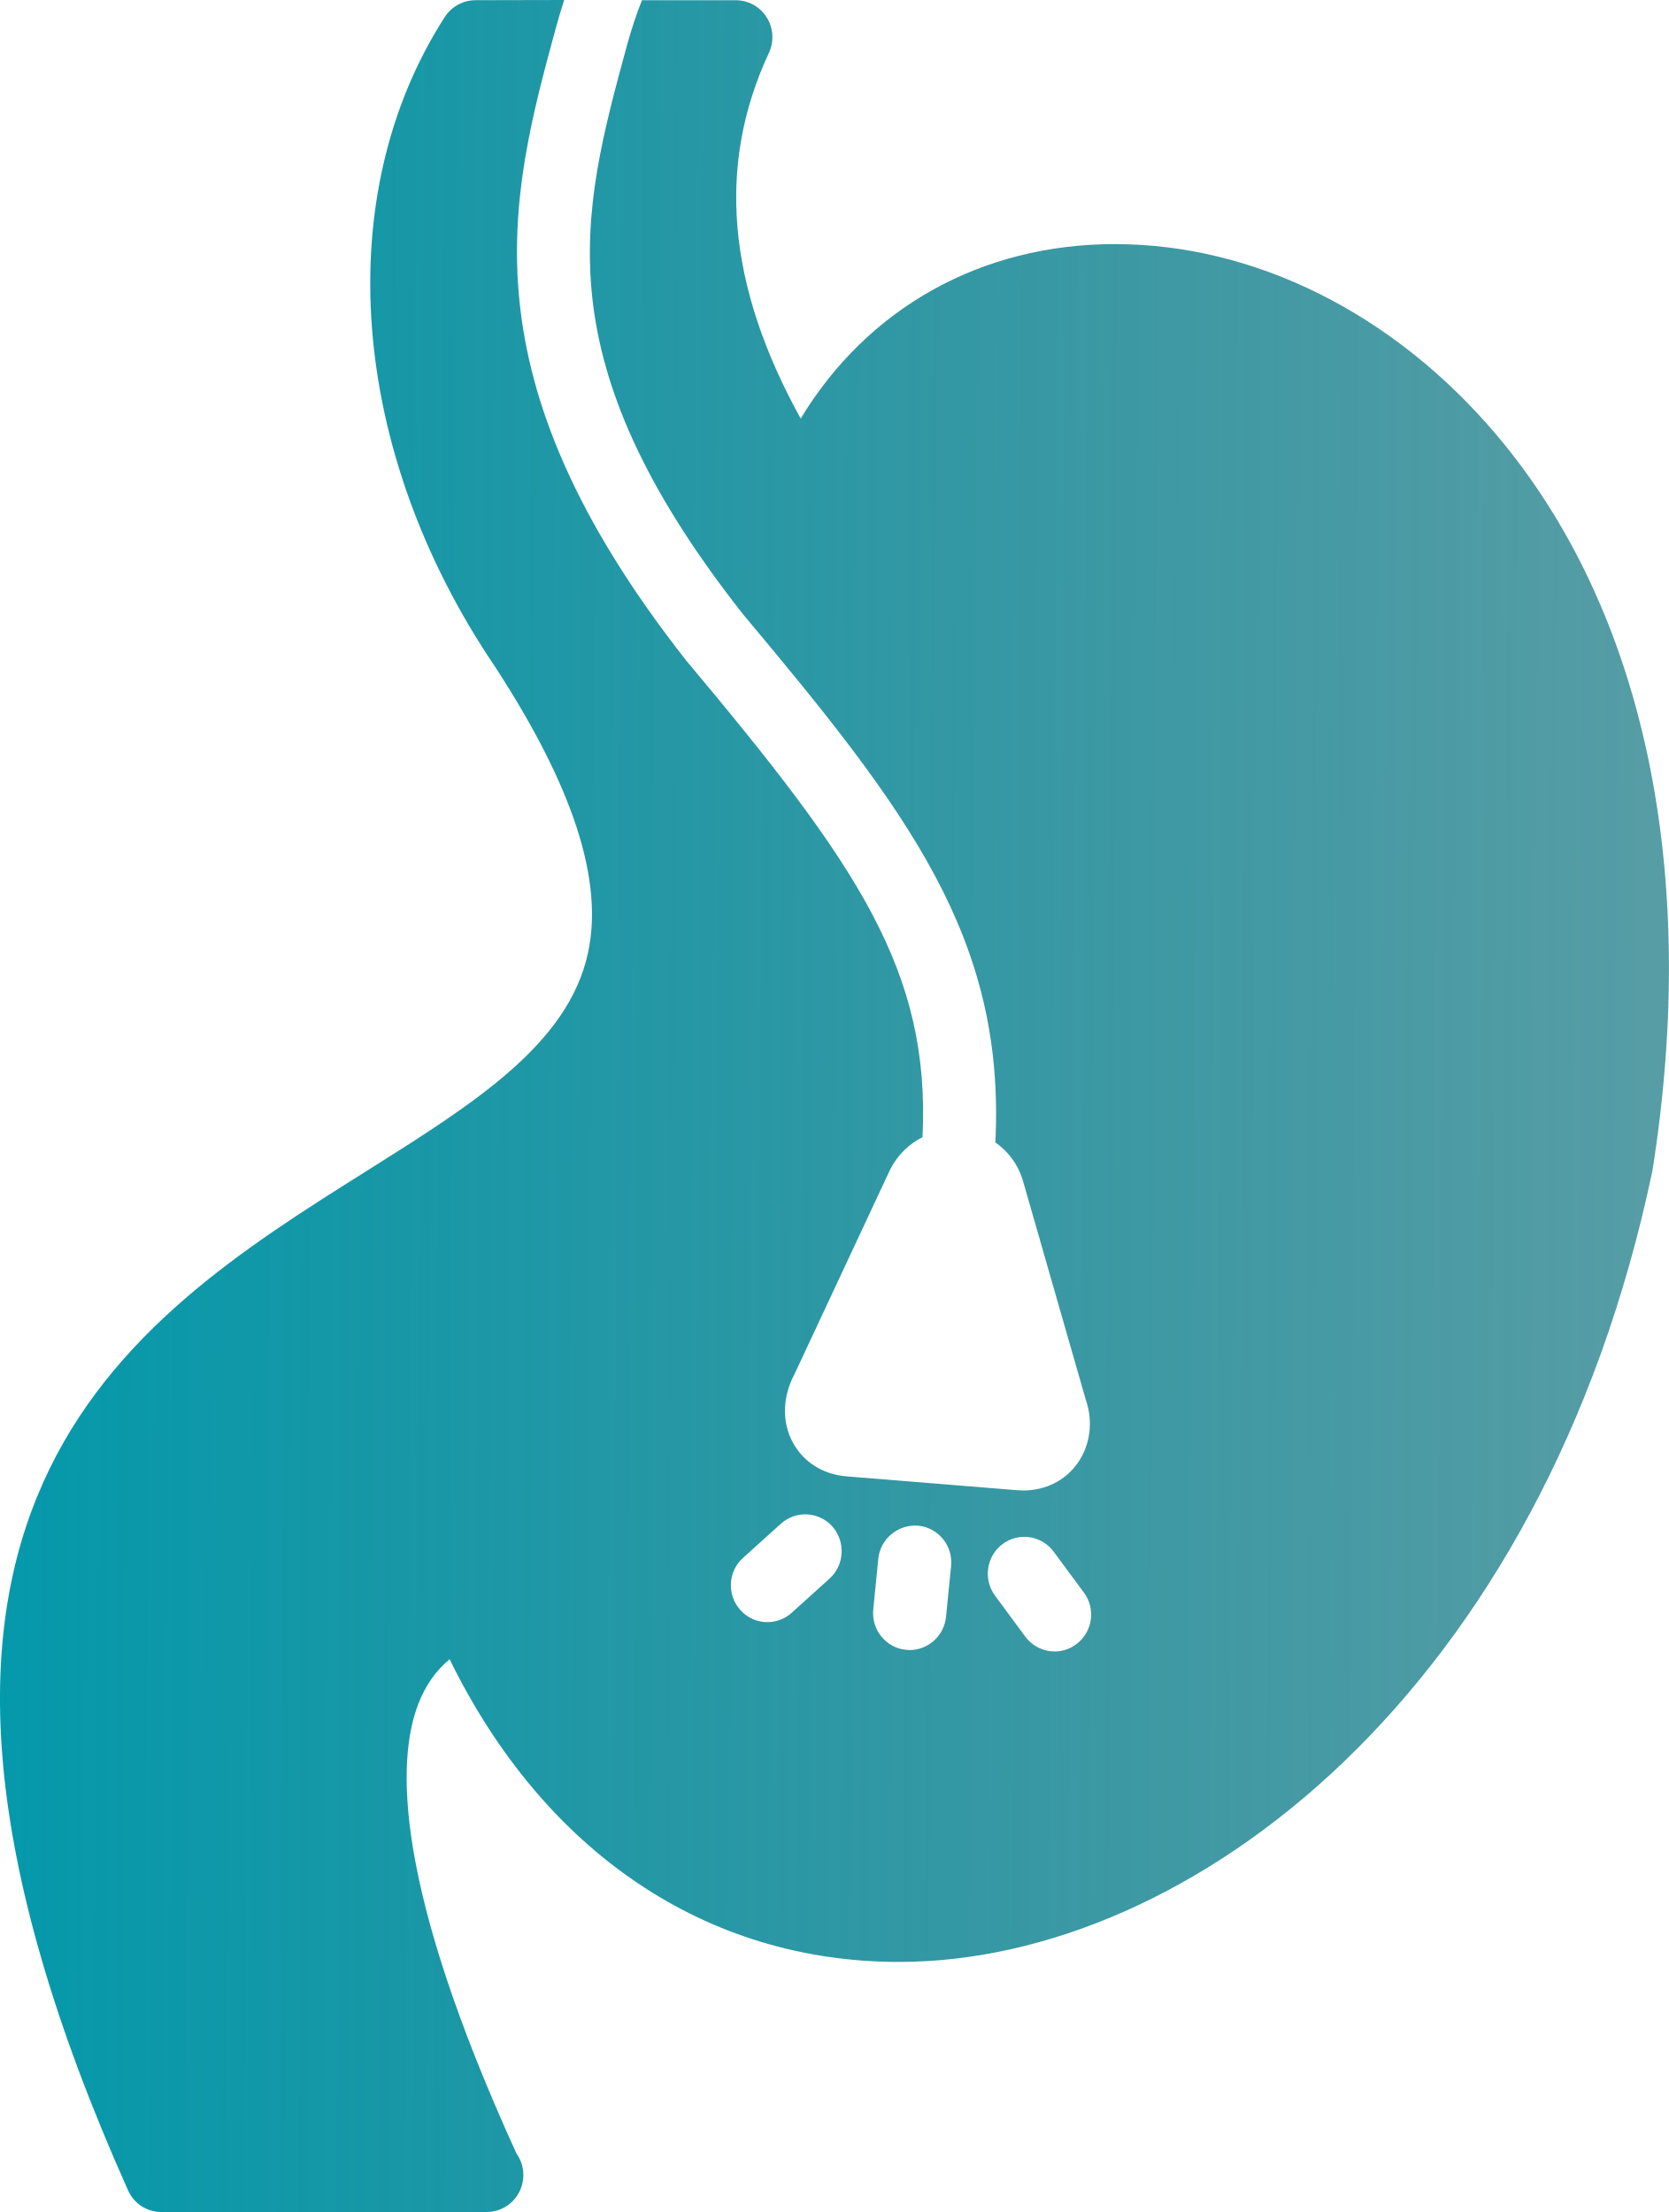
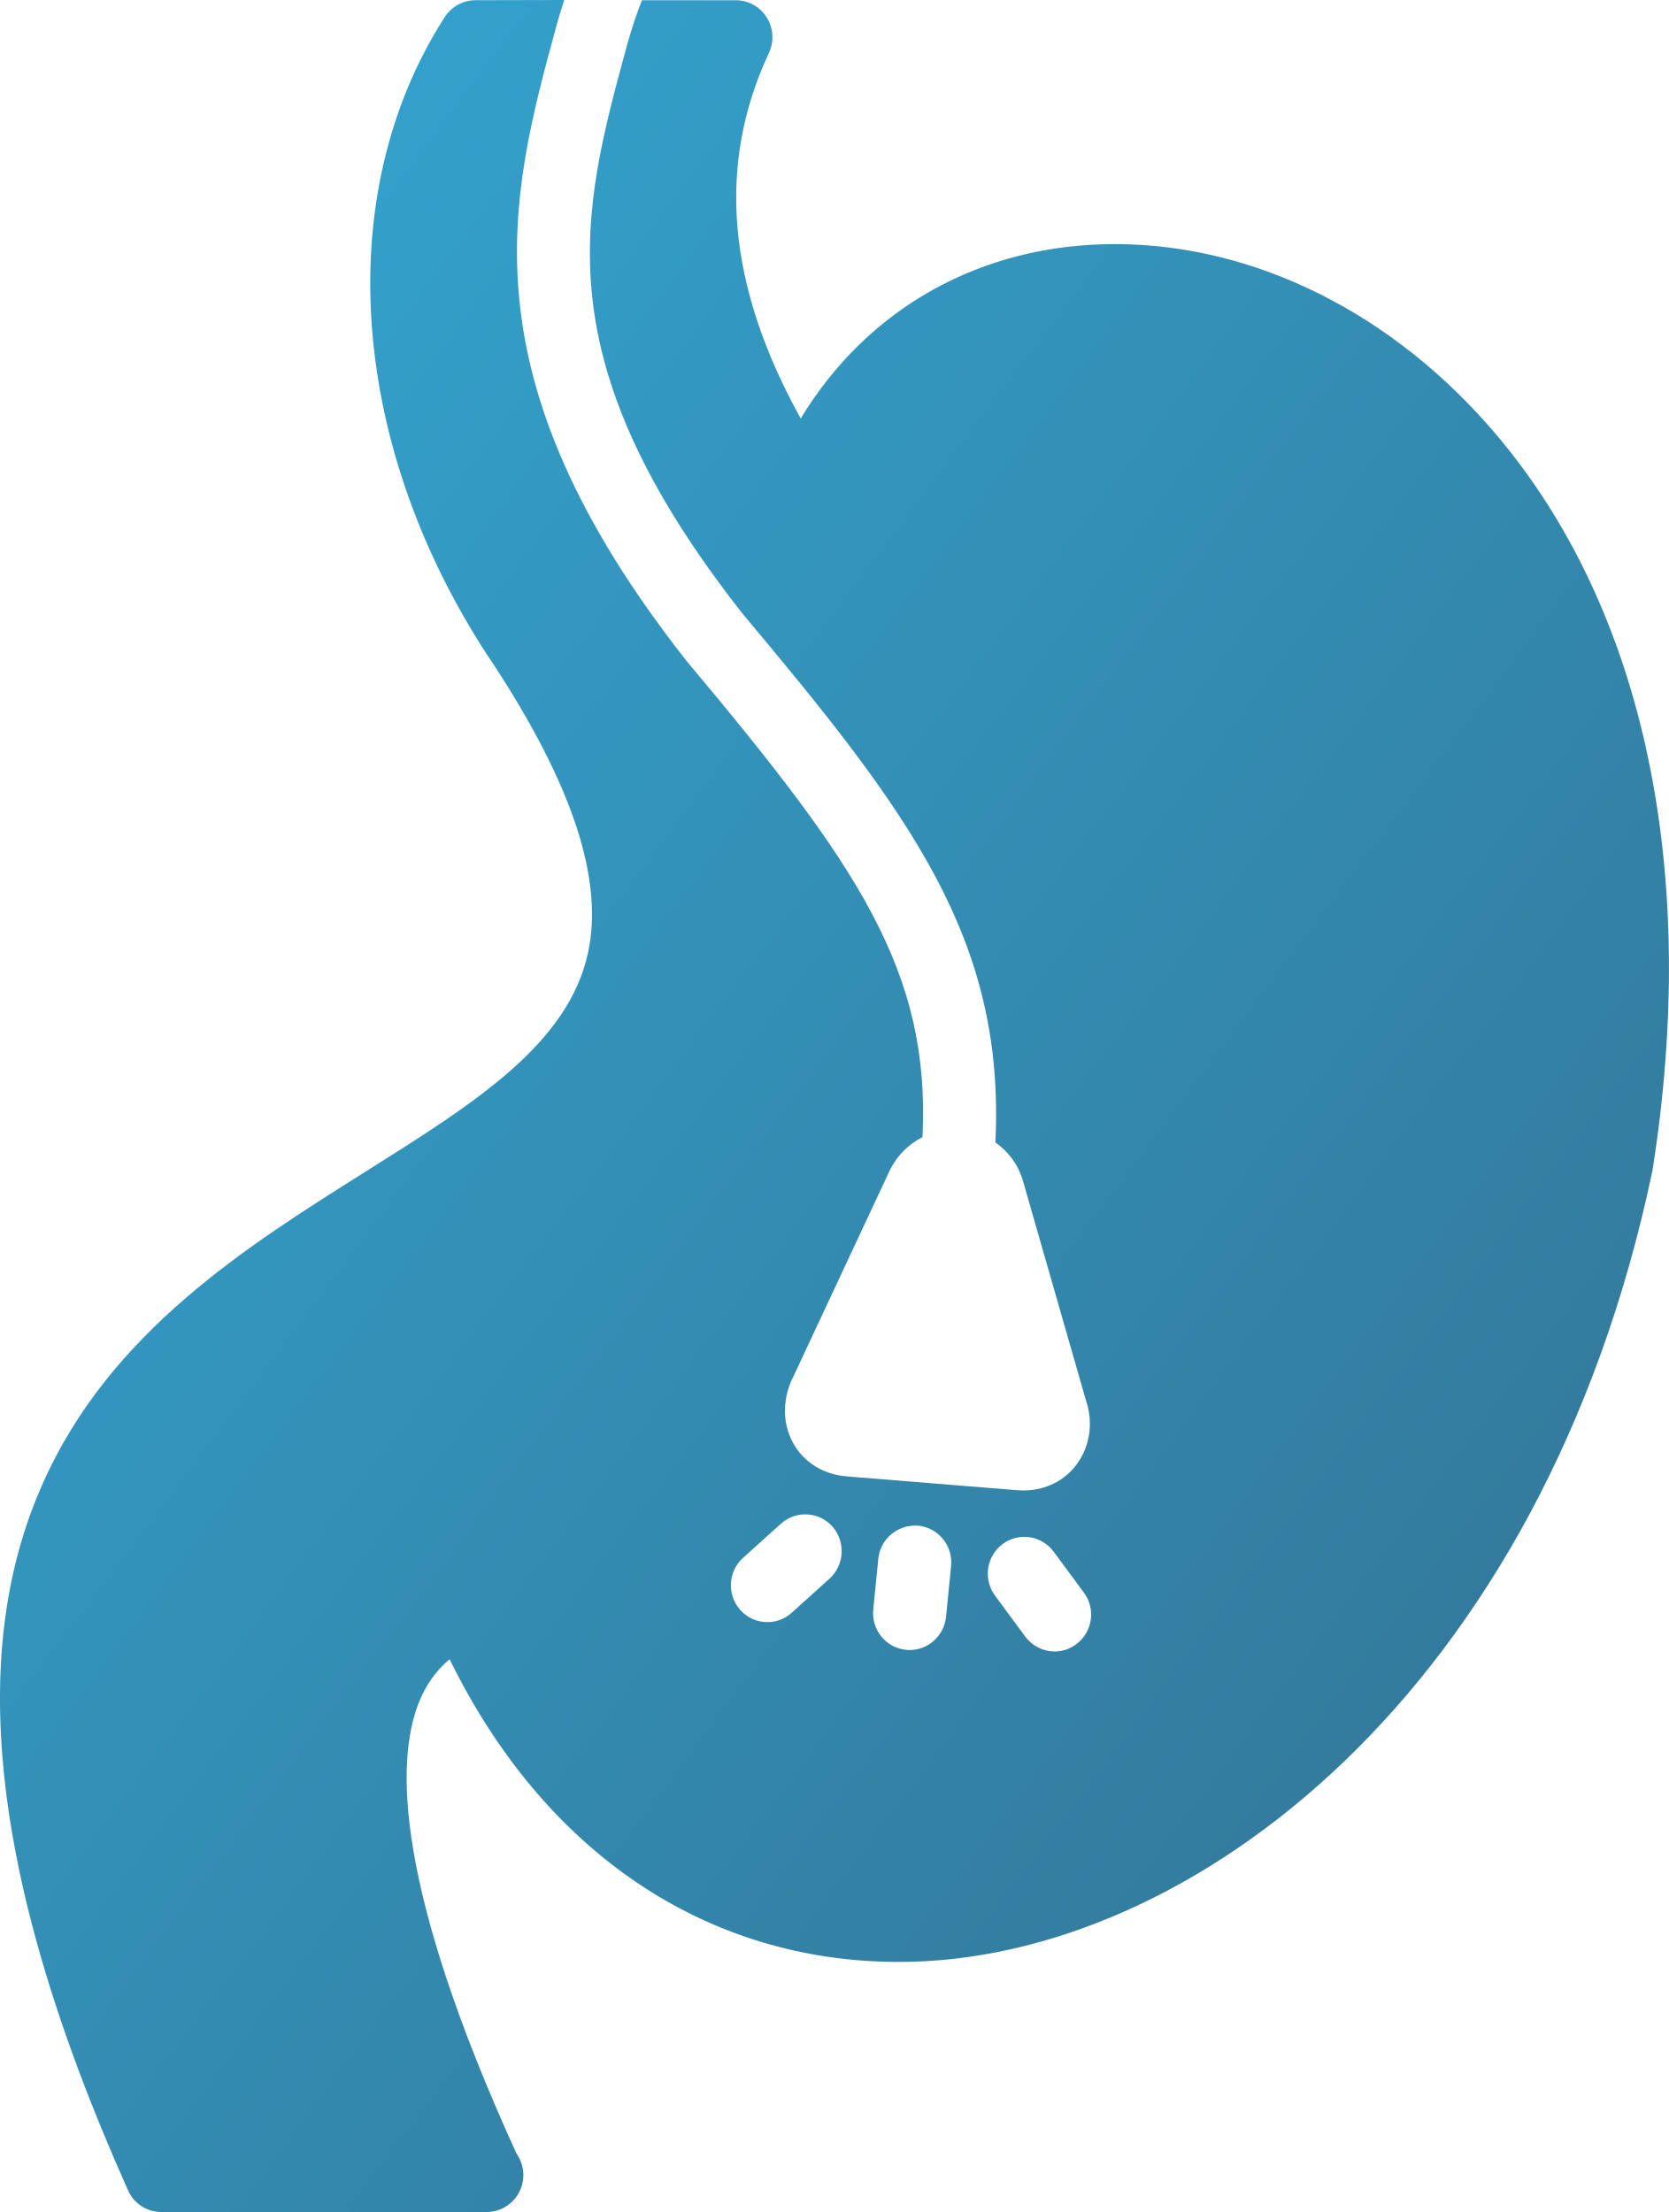
<svg xmlns="http://www.w3.org/2000/svg" width="43" height="57" viewBox="0 0 43 57" fill="none">
-   <path d="M38.556 11.206C35.914 8.08 32.33 6.29 28.724 6.29C25.274 6.29 22.353 7.94 20.629 10.785C18.729 7.349 18.462 4.253 19.811 1.362C19.948 1.068 19.927 0.724 19.754 0.448C19.581 0.172 19.28 0.006 18.959 0.006H16.539C16.402 0.349 16.27 0.746 16.143 1.206C14.972 5.518 13.958 9.24 19.141 15.825C23.424 20.936 25.905 24.193 25.645 29.438C25.964 29.663 26.213 29.98 26.343 30.384L27.976 36.075C28.167 36.622 28.095 37.235 27.764 37.702C27.45 38.15 26.939 38.407 26.368 38.407C26.343 38.407 26.235 38.403 26.213 38.401L21.816 38.044C21.207 37.996 20.699 37.677 20.426 37.169C20.143 36.649 20.159 35.994 20.465 35.42L22.936 30.134C23.132 29.75 23.426 29.477 23.768 29.302C23.975 25.013 22.096 22.292 17.685 17.027C11.891 9.664 13.128 5.106 14.327 0.699C14.395 0.453 14.463 0.223 14.536 0L12.251 0.005C11.932 0.005 11.636 0.168 11.46 0.437C8.49 5.054 8.998 11.629 12.748 17.17C14.768 20.27 15.555 22.688 15.149 24.556C14.636 26.91 12.231 28.422 9.447 30.173C3.222 34.087 -4.524 38.959 3.297 56.437C3.448 56.782 3.785 57 4.154 57H12.522H12.541C13.06 57 13.484 56.575 13.484 56.048C13.484 55.842 13.418 55.649 13.306 55.492C10.169 48.616 10.199 45.392 10.782 43.896C10.964 43.429 11.228 43.052 11.584 42.756C14.019 47.729 18.191 50.556 23.162 50.556C30.685 50.556 39.767 43.565 42.575 30.162C43.794 22.447 42.368 15.715 38.556 11.206ZM21.371 40.68L20.398 41.558C20.218 41.721 19.995 41.8 19.772 41.8C19.512 41.8 19.255 41.694 19.07 41.483C18.724 41.092 18.756 40.492 19.145 40.143L20.118 39.265C20.506 38.915 21.1 38.948 21.449 39.338C21.79 39.731 21.759 40.331 21.371 40.68ZM24.374 41.664C24.324 42.151 23.916 42.519 23.438 42.519C23.406 42.519 23.374 42.517 23.342 42.514C22.825 42.462 22.447 41.995 22.499 41.473L22.629 40.166C22.681 39.646 23.146 39.272 23.661 39.315C24.178 39.368 24.556 39.832 24.504 40.356L24.374 41.664ZM27.732 42.367C27.564 42.494 27.368 42.556 27.172 42.556C26.885 42.556 26.6 42.422 26.415 42.172L25.636 41.117C25.326 40.694 25.413 40.101 25.83 39.789C26.247 39.476 26.837 39.566 27.147 39.984L27.926 41.039C28.238 41.459 28.151 42.052 27.732 42.367Z" fill="url(#paint0_linear_6125_67)" />
+   <path d="M38.556 11.206C35.914 8.08 32.33 6.29 28.724 6.29C25.274 6.29 22.353 7.94 20.629 10.785C18.729 7.349 18.462 4.253 19.811 1.362C19.948 1.068 19.927 0.724 19.754 0.448C19.581 0.172 19.28 0.006 18.959 0.006H16.539C16.402 0.349 16.27 0.746 16.143 1.206C14.972 5.518 13.958 9.24 19.141 15.825C23.424 20.936 25.905 24.193 25.645 29.438C25.964 29.663 26.213 29.98 26.343 30.384L27.976 36.075C28.167 36.622 28.095 37.235 27.764 37.702C27.45 38.15 26.939 38.407 26.368 38.407C26.343 38.407 26.235 38.403 26.213 38.401L21.816 38.044C21.207 37.996 20.699 37.677 20.426 37.169C20.143 36.649 20.159 35.994 20.465 35.42L22.936 30.134C23.132 29.75 23.426 29.477 23.768 29.302C23.975 25.013 22.096 22.292 17.685 17.027C11.891 9.664 13.128 5.106 14.327 0.699C14.395 0.453 14.463 0.223 14.536 0L12.251 0.005C11.932 0.005 11.636 0.168 11.46 0.437C8.49 5.054 8.998 11.629 12.748 17.17C14.768 20.27 15.555 22.688 15.149 24.556C14.636 26.91 12.231 28.422 9.447 30.173C3.222 34.087 -4.524 38.959 3.297 56.437C3.448 56.782 3.785 57 4.154 57H12.522H12.541C13.06 57 13.484 56.575 13.484 56.048C13.484 55.842 13.418 55.649 13.306 55.492C10.169 48.616 10.199 45.392 10.782 43.896C10.964 43.429 11.228 43.052 11.584 42.756C14.019 47.729 18.191 50.556 23.162 50.556C30.685 50.556 39.767 43.565 42.575 30.162C43.794 22.447 42.368 15.715 38.556 11.206ZM21.371 40.68L20.398 41.558C20.218 41.721 19.995 41.8 19.772 41.8C19.512 41.8 19.255 41.694 19.07 41.483C18.724 41.092 18.756 40.492 19.145 40.143L20.118 39.265C20.506 38.915 21.1 38.948 21.449 39.338C21.79 39.731 21.759 40.331 21.371 40.68ZM24.374 41.664C24.324 42.151 23.916 42.519 23.438 42.519C23.406 42.519 23.374 42.517 23.342 42.514C22.825 42.462 22.447 41.995 22.499 41.473L22.629 40.166C22.681 39.646 23.146 39.272 23.661 39.315C24.178 39.368 24.556 39.832 24.504 40.356L24.374 41.664ZM27.732 42.367C27.564 42.494 27.368 42.556 27.172 42.556C26.885 42.556 26.6 42.422 26.415 42.172L25.636 41.117C25.326 40.694 25.413 40.101 25.83 39.789C26.247 39.476 26.837 39.566 27.147 39.984L27.926 41.039C28.238 41.459 28.151 42.052 27.732 42.367Z" fill="url(#paint0_linear_6125_67)" fill-opacity="0.8" />
  <defs>
-     <linearGradient id="paint0_linear_6125_67" x1="0" y1="28.5" x2="52.705" y2="28.779" gradientUnits="userSpaceOnUse">
-       <stop stop-color="#0499AB" />
-       <stop offset="1" stop-color="#06646F" stop-opacity="0.6" />
+     <linearGradient id="paint0_linear_6125_67" x1="5.325" y1="2.151" x2="64.082" y2="46.382" gradientUnits="userSpaceOnUse">
+       <stop stop-color="#008DC3" />
+       <stop offset="1" stop-color="#004268" />
    </linearGradient>
  </defs>
</svg>
